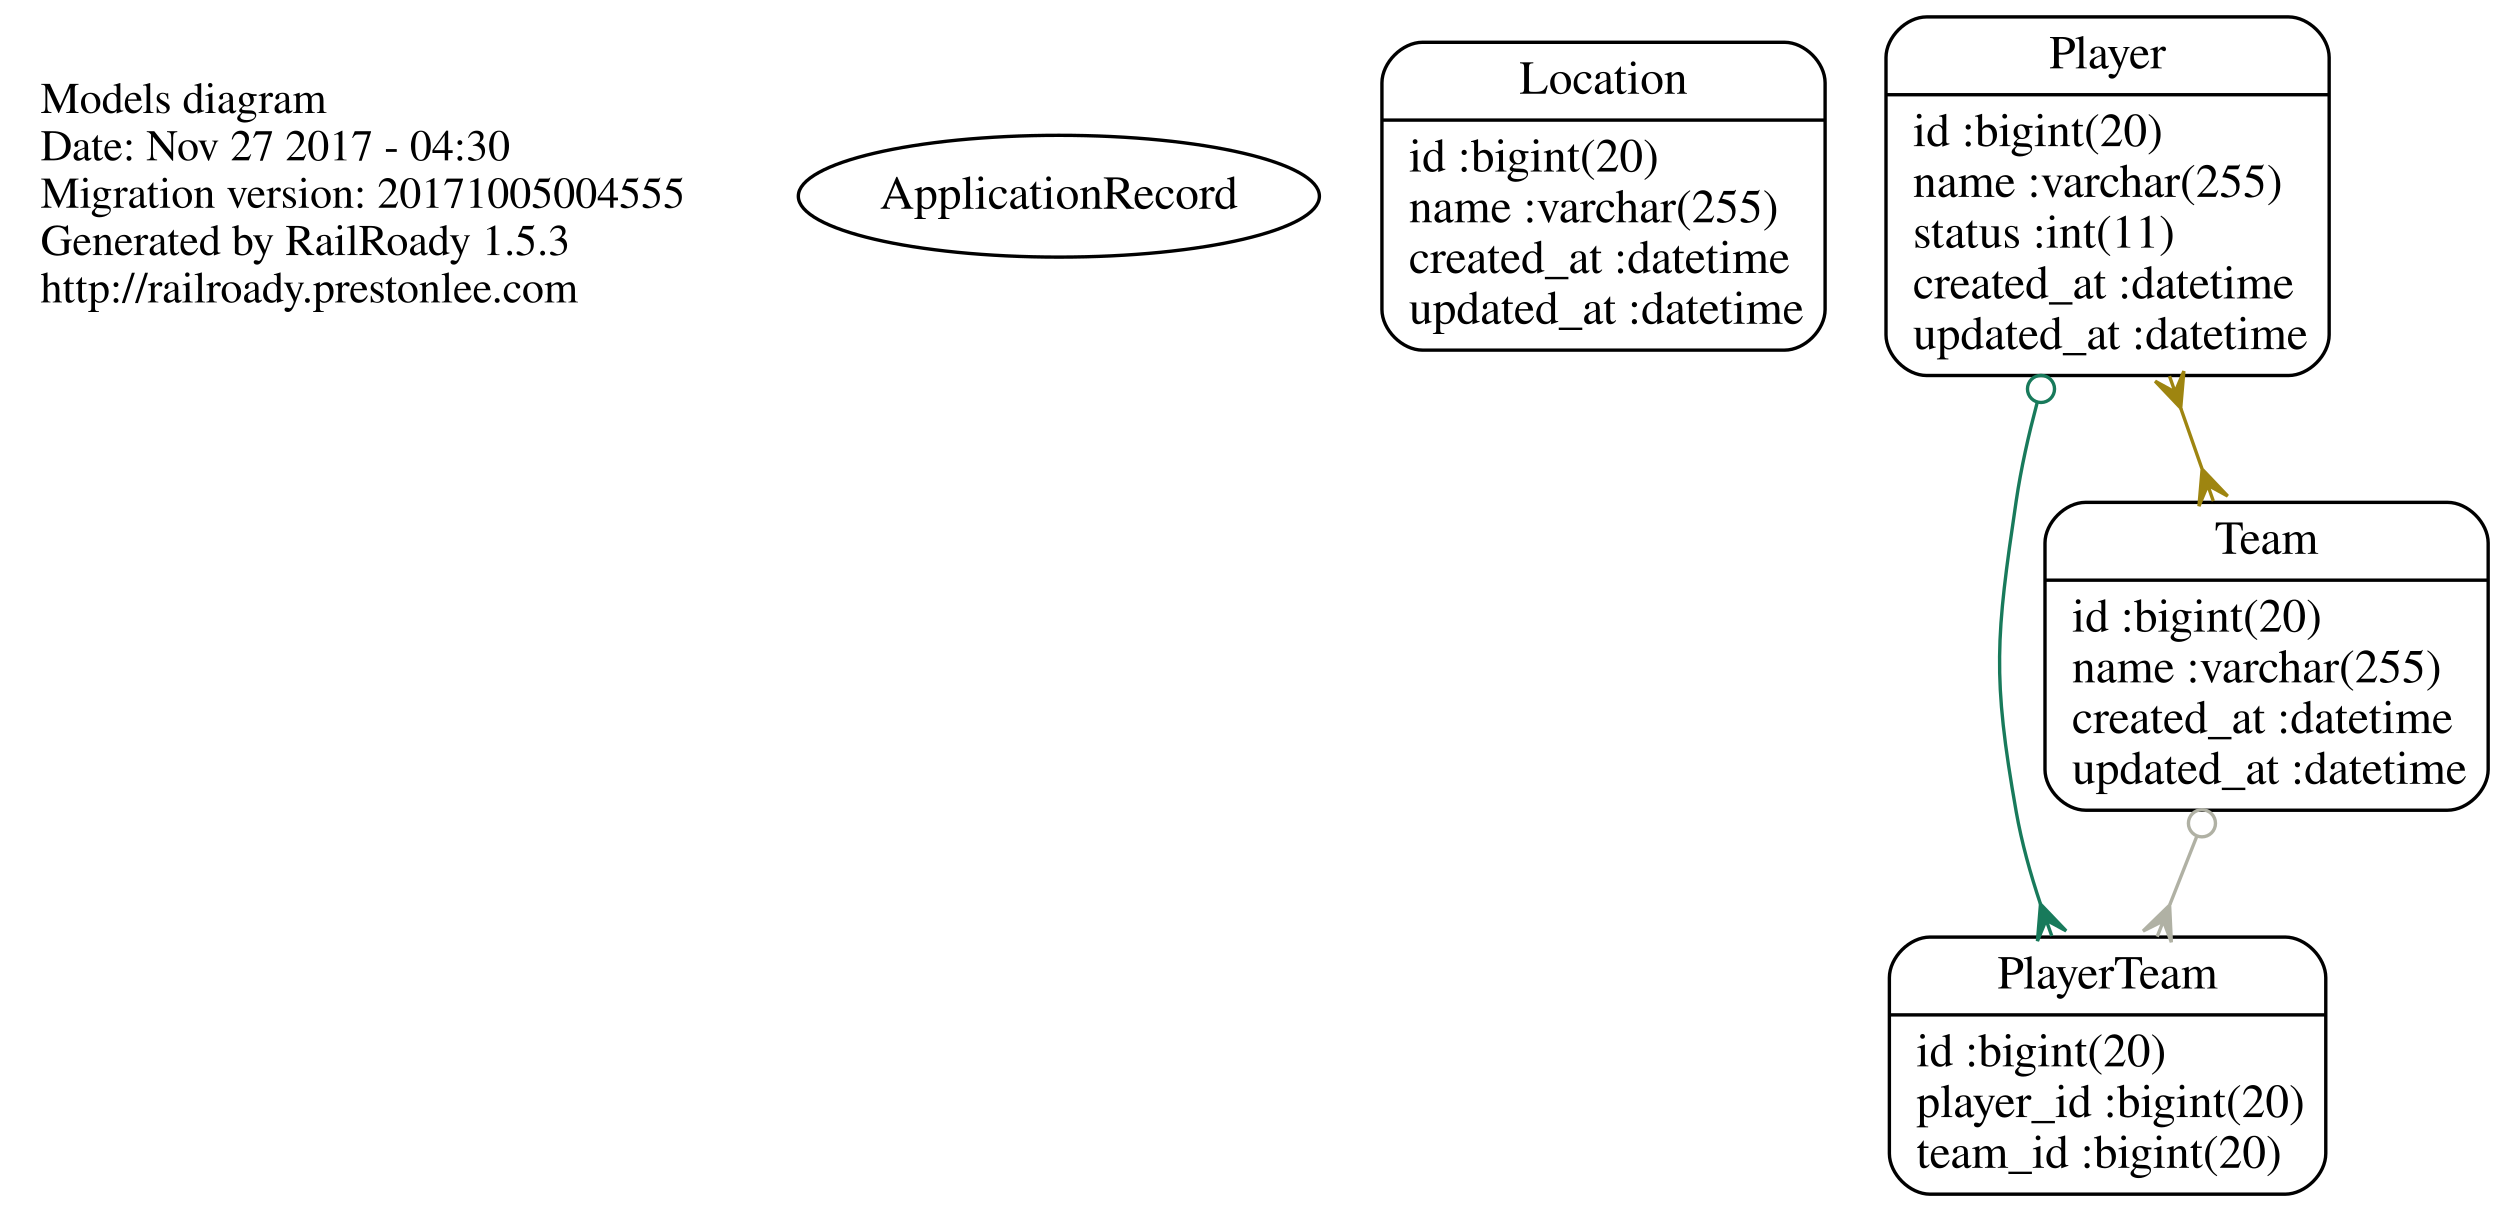
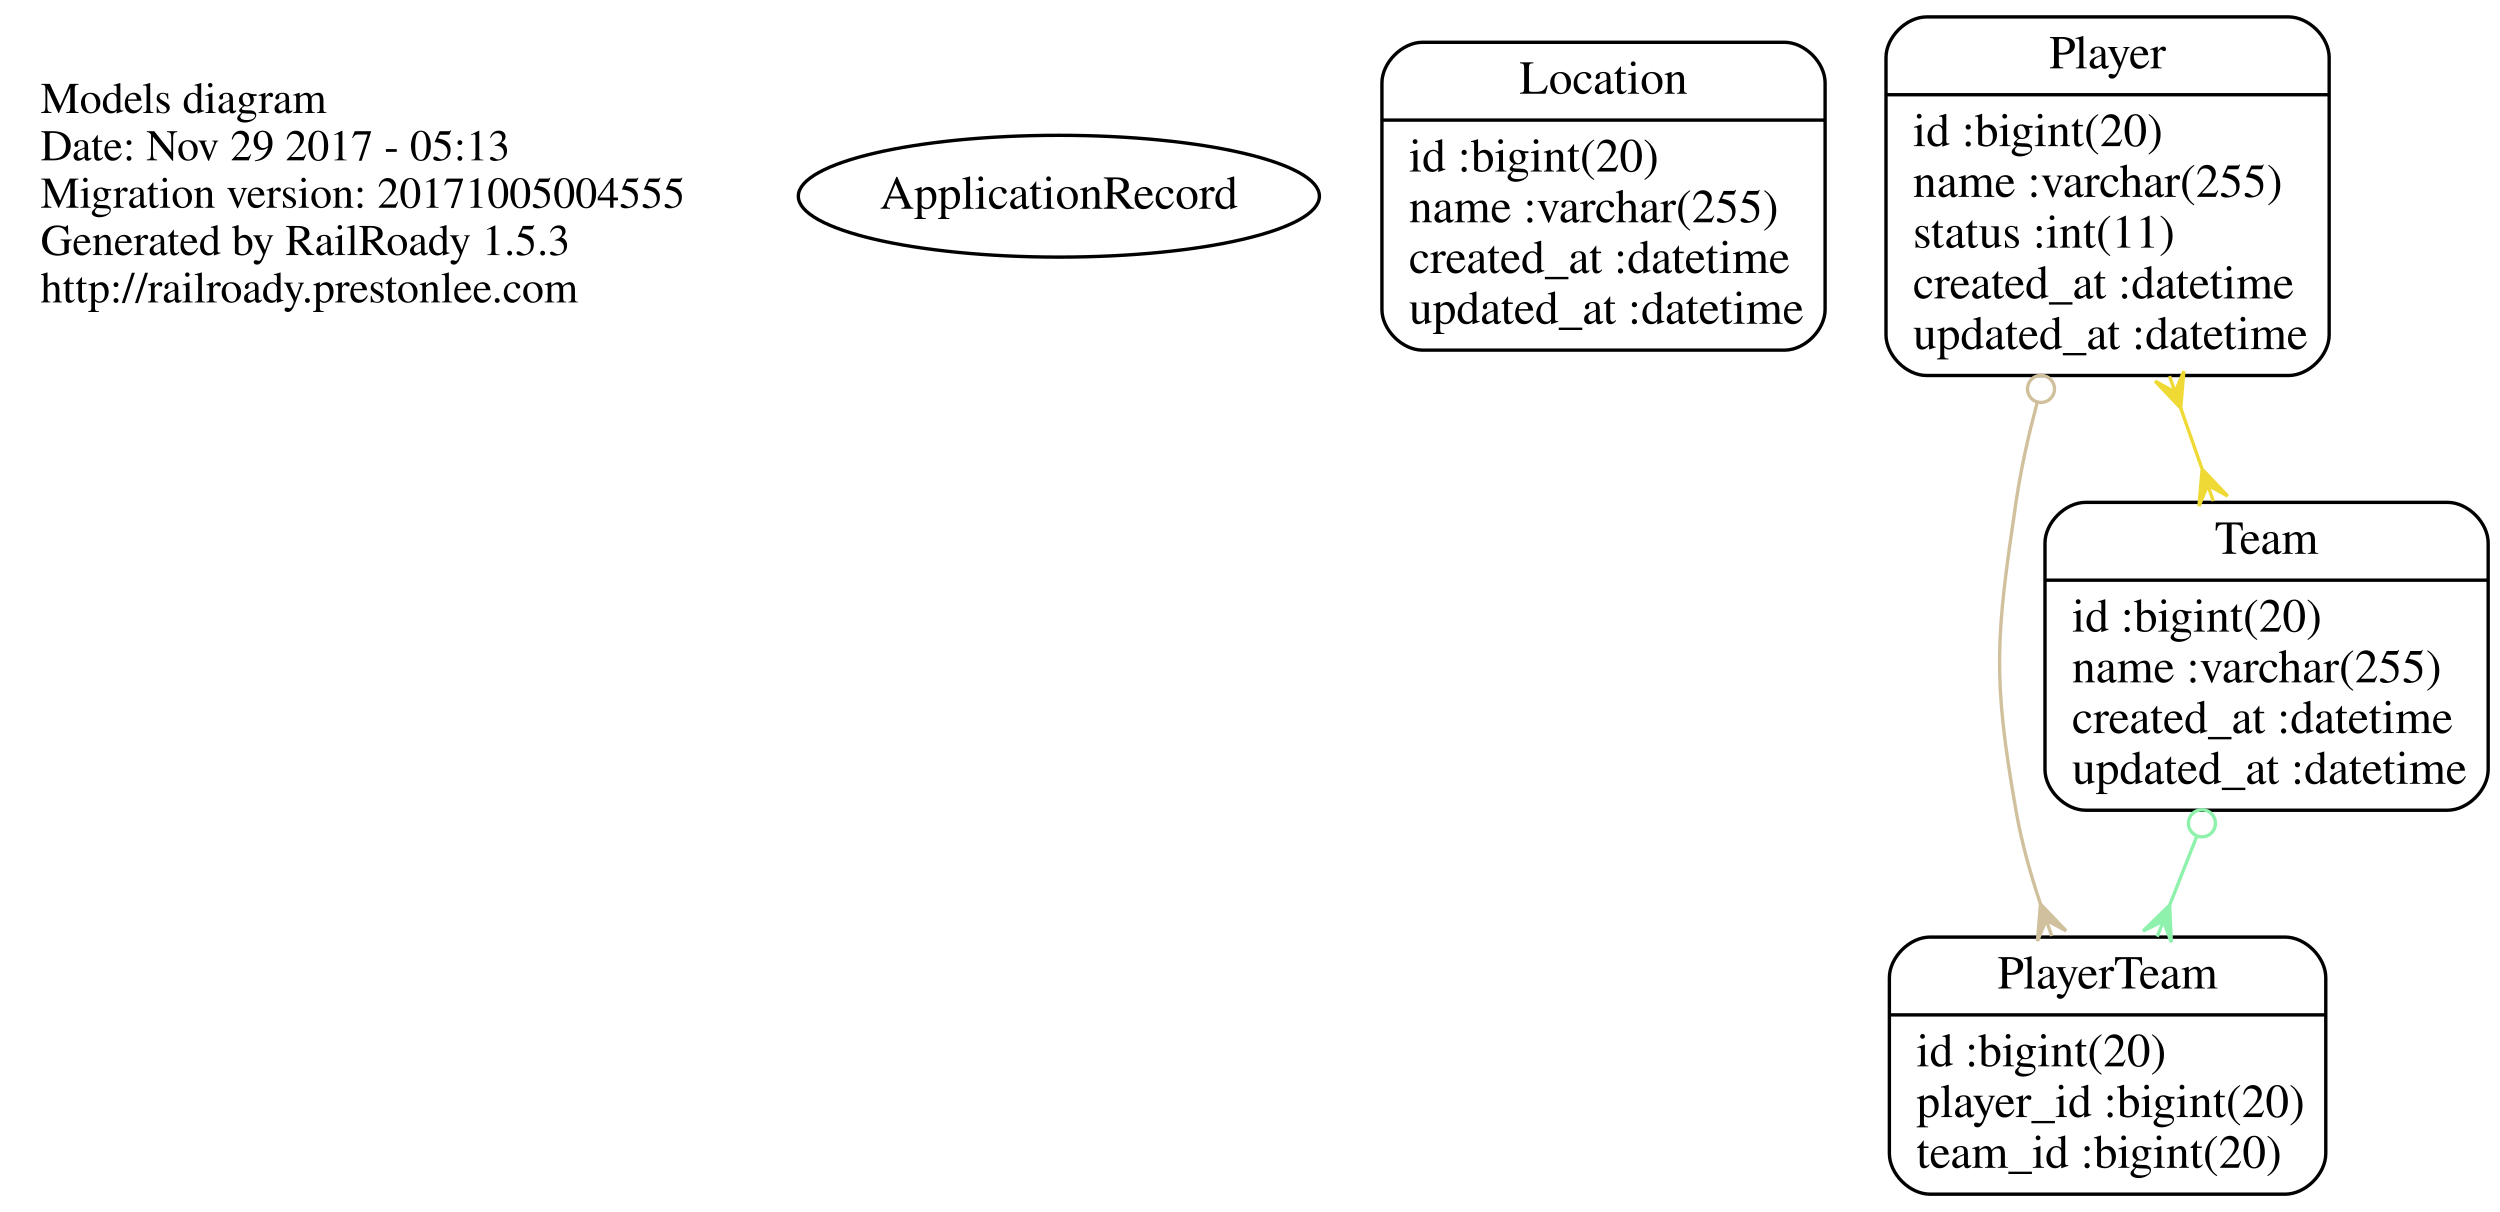
<svg xmlns="http://www.w3.org/2000/svg" width="739pt" height="358pt" viewBox="0.00 0.00 739.00 358.00">
  <g id="graph0" class="graph" transform="scale(1 1) rotate(0) translate(4 354)">
    <polygon fill="none" stroke="none" points="-4,4 -4,-354 735,-354 735,4 -4,4" />
    <g id="node1" class="node">
      <text text-anchor="start" x="8" y="-320.6" font-family="Times,serif" font-size="13.00">Models diagram</text>
-       <text text-anchor="start" x="8" y="-306.6" font-family="Times,serif" font-size="13.00">Date: Nov 27 2017 - 04:30</text>
+       <text text-anchor="start" x="8" y="-306.6" font-family="Times,serif" font-size="13.00">Date: Nov 29 2017 - 05:13</text>
      <text text-anchor="start" x="8" y="-292.6" font-family="Times,serif" font-size="13.00">Migration version: 20171005004555</text>
      <text text-anchor="start" x="8" y="-278.6" font-family="Times,serif" font-size="13.00">Generated by RailRoady 1.5.3</text>
      <text text-anchor="start" x="8" y="-264.6" font-family="Times,serif" font-size="13.00">http://railroady.prestonlee.com</text>
    </g>
    <g id="node2" class="node">
      <ellipse fill="none" stroke="black" cx="309" cy="-296" rx="77.015" ry="18" />
      <text text-anchor="middle" x="309" y="-292.3" font-family="Times,serif" font-size="14.00">ApplicationRecord</text>
    </g>
    <g id="node3" class="node">
      <path fill="none" stroke="black" d="M416.5,-250.5C416.5,-250.5 523.5,-250.5 523.5,-250.5 529.5,-250.5 535.5,-256.5 535.5,-262.5 535.5,-262.5 535.5,-329.5 535.5,-329.5 535.5,-335.5 529.5,-341.5 523.5,-341.5 523.5,-341.5 416.5,-341.5 416.5,-341.5 410.5,-341.5 404.5,-335.5 404.5,-329.5 404.5,-329.5 404.5,-262.5 404.5,-262.5 404.5,-256.5 410.5,-250.5 416.5,-250.5" />
      <text text-anchor="middle" x="470" y="-326.3" font-family="Times,serif" font-size="14.00">Location</text>
      <polyline fill="none" stroke="black" points="404.5,-318.5 535.5,-318.5 " />
      <text text-anchor="start" x="412.5" y="-303.3" font-family="Times,serif" font-size="14.00">id :bigint(20)</text>
      <text text-anchor="start" x="412.5" y="-288.3" font-family="Times,serif" font-size="14.00">name :varchar(255)</text>
      <text text-anchor="start" x="412.5" y="-273.3" font-family="Times,serif" font-size="14.00">created_at :datetime</text>
      <text text-anchor="start" x="412.5" y="-258.3" font-family="Times,serif" font-size="14.00">updated_at :datetime</text>
    </g>
    <g id="node4" class="node">
      <path fill="none" stroke="black" d="M565.5,-243C565.5,-243 672.5,-243 672.5,-243 678.5,-243 684.5,-249 684.5,-255 684.5,-255 684.5,-337 684.5,-337 684.5,-343 678.5,-349 672.5,-349 672.5,-349 565.5,-349 565.5,-349 559.5,-349 553.5,-343 553.5,-337 553.5,-337 553.5,-255 553.5,-255 553.5,-249 559.5,-243 565.5,-243" />
      <text text-anchor="middle" x="619" y="-333.8" font-family="Times,serif" font-size="14.00">Player</text>
      <polyline fill="none" stroke="black" points="553.5,-326 684.5,-326 " />
      <text text-anchor="start" x="561.5" y="-310.8" font-family="Times,serif" font-size="14.00">id :bigint(20)</text>
      <text text-anchor="start" x="561.5" y="-295.8" font-family="Times,serif" font-size="14.00">name :varchar(255)</text>
      <text text-anchor="start" x="561.5" y="-280.8" font-family="Times,serif" font-size="14.00">status :int(11)</text>
      <text text-anchor="start" x="561.5" y="-265.8" font-family="Times,serif" font-size="14.00">created_at :datetime</text>
      <text text-anchor="start" x="561.5" y="-250.8" font-family="Times,serif" font-size="14.00">updated_at :datetime</text>
    </g>
    <g id="node5" class="node">
      <path fill="none" stroke="black" d="M566.5,-1C566.5,-1 671.5,-1 671.5,-1 677.5,-1 683.5,-7 683.5,-13 683.5,-13 683.5,-65 683.5,-65 683.5,-71 677.5,-77 671.5,-77 671.5,-77 566.5,-77 566.5,-77 560.5,-77 554.5,-71 554.5,-65 554.5,-65 554.5,-13 554.5,-13 554.5,-7 560.5,-1 566.5,-1" />
      <text text-anchor="middle" x="619" y="-61.8" font-family="Times,serif" font-size="14.00">PlayerTeam</text>
      <polyline fill="none" stroke="black" points="554.5,-54 683.5,-54 " />
      <text text-anchor="start" x="562.5" y="-38.8" font-family="Times,serif" font-size="14.00">id :bigint(20)</text>
      <text text-anchor="start" x="562.5" y="-23.8" font-family="Times,serif" font-size="14.00">player_id :bigint(20)</text>
      <text text-anchor="start" x="562.5" y="-8.8" font-family="Times,serif" font-size="14.00">team_id :bigint(20)</text>
    </g>
    <g id="edge1" class="edge">
-       <path fill="none" stroke="#187a5b" d="M598.173,-234.925C595.613,-225.355 593.407,-215.483 592,-206 586,-165.554 584.884,-154.265 592,-114 593.591,-105 596.191,-95.656 599.165,-86.761" />
-       <ellipse fill="none" stroke="#187a5b" cx="599.32" cy="-239.026" rx="4" ry="4" />
-       <polygon fill="#187a5b" stroke="#187a5b" points="599.169,-86.749 606.75,-78.826 600.839,-82.036 602.509,-77.323 602.509,-77.323 602.509,-77.323 600.839,-82.036 598.267,-75.82 599.169,-86.749 599.169,-86.749" />
+       <path fill="none" stroke="#d0c09d" d="M598.173,-234.925C595.613,-225.355 593.407,-215.483 592,-206 586,-165.554 584.884,-154.265 592,-114 593.591,-105 596.191,-95.656 599.165,-86.761" />
+       <ellipse fill="none" stroke="#d0c09d" cx="599.32" cy="-239.026" rx="4" ry="4" />
+       <polygon fill="#d0c09d" stroke="#d0c09d" points="599.169,-86.749 606.75,-78.826 600.839,-82.036 602.509,-77.323 602.509,-77.323 602.509,-77.323 600.839,-82.036 598.267,-75.82 599.169,-86.749 599.169,-86.749" />
    </g>
    <g id="node6" class="node">
      <path fill="none" stroke="black" d="M612.5,-114.5C612.5,-114.5 719.5,-114.5 719.5,-114.5 725.5,-114.5 731.5,-120.5 731.5,-126.5 731.5,-126.5 731.5,-193.5 731.5,-193.5 731.5,-199.5 725.5,-205.5 719.5,-205.5 719.5,-205.5 612.5,-205.5 612.5,-205.5 606.5,-205.5 600.5,-199.5 600.5,-193.5 600.5,-193.5 600.5,-126.5 600.5,-126.5 600.5,-120.5 606.5,-114.5 612.5,-114.5" />
      <text text-anchor="middle" x="666" y="-190.3" font-family="Times,serif" font-size="14.00">Team</text>
      <polyline fill="none" stroke="black" points="600.5,-182.5 731.5,-182.5 " />
      <text text-anchor="start" x="608.5" y="-167.3" font-family="Times,serif" font-size="14.00">id :bigint(20)</text>
      <text text-anchor="start" x="608.5" y="-152.3" font-family="Times,serif" font-size="14.00">name :varchar(255)</text>
      <text text-anchor="start" x="608.5" y="-137.3" font-family="Times,serif" font-size="14.00">created_at :datetime</text>
      <text text-anchor="start" x="608.5" y="-122.3" font-family="Times,serif" font-size="14.00">updated_at :datetime</text>
    </g>
    <g id="edge2" class="edge">
-       <path fill="none" stroke="#9e8510" d="M640.653,-233.266C642.728,-227.351 644.821,-221.382 646.869,-215.543" />
-       <polygon fill="#9e8510" stroke="#9e8510" points="640.616,-233.372 633.06,-241.319 638.961,-238.09 637.306,-242.808 637.306,-242.808 637.306,-242.808 638.961,-238.09 641.552,-244.298 640.616,-233.372 640.616,-233.372" />
-       <polygon fill="#9e8510" stroke="#9e8510" points="646.951,-215.31 654.507,-207.363 648.606,-210.592 650.261,-205.873 650.261,-205.873 650.261,-205.873 648.606,-210.592 646.014,-204.384 646.951,-215.31 646.951,-215.31" />
+       <path fill="none" stroke="#efda35" d="M640.653,-233.266C642.728,-227.351 644.821,-221.382 646.869,-215.543" />
+       <polygon fill="#efda35" stroke="#efda35" points="640.616,-233.372 633.06,-241.319 638.961,-238.09 637.306,-242.808 637.306,-242.808 637.306,-242.808 638.961,-238.09 641.552,-244.298 640.616,-233.372 640.616,-233.372" />
+       <polygon fill="#efda35" stroke="#efda35" points="646.951,-215.31 654.507,-207.363 648.606,-210.592 650.261,-205.873 650.261,-205.873 650.261,-205.873 648.606,-210.592 646.014,-204.384 646.951,-215.31 646.951,-215.31" />
    </g>
    <g id="edge3" class="edge">
-       <path fill="none" stroke="#b0b1a4" d="M645.376,-106.783C642.725,-100.07 640.024,-93.231 637.411,-86.615" />
-       <ellipse fill="none" stroke="#b0b1a4" cx="646.896" cy="-110.63" rx="4" ry="4" />
-       <polygon fill="#b0b1a4" stroke="#b0b1a4" points="637.336,-86.424 637.848,-75.47 635.499,-81.774 633.662,-77.123 633.662,-77.123 633.662,-77.123 635.499,-81.774 629.477,-78.776 637.336,-86.424 637.336,-86.424" />
+       <path fill="none" stroke="#8ef2ac" d="M645.376,-106.783C642.725,-100.07 640.024,-93.231 637.411,-86.615" />
+       <ellipse fill="none" stroke="#8ef2ac" cx="646.896" cy="-110.63" rx="4" ry="4" />
+       <polygon fill="#8ef2ac" stroke="#8ef2ac" points="637.336,-86.424 637.848,-75.47 635.499,-81.774 633.662,-77.123 633.662,-77.123 633.662,-77.123 635.499,-81.774 629.477,-78.776 637.336,-86.424 637.336,-86.424" />
    </g>
  </g>
</svg>
